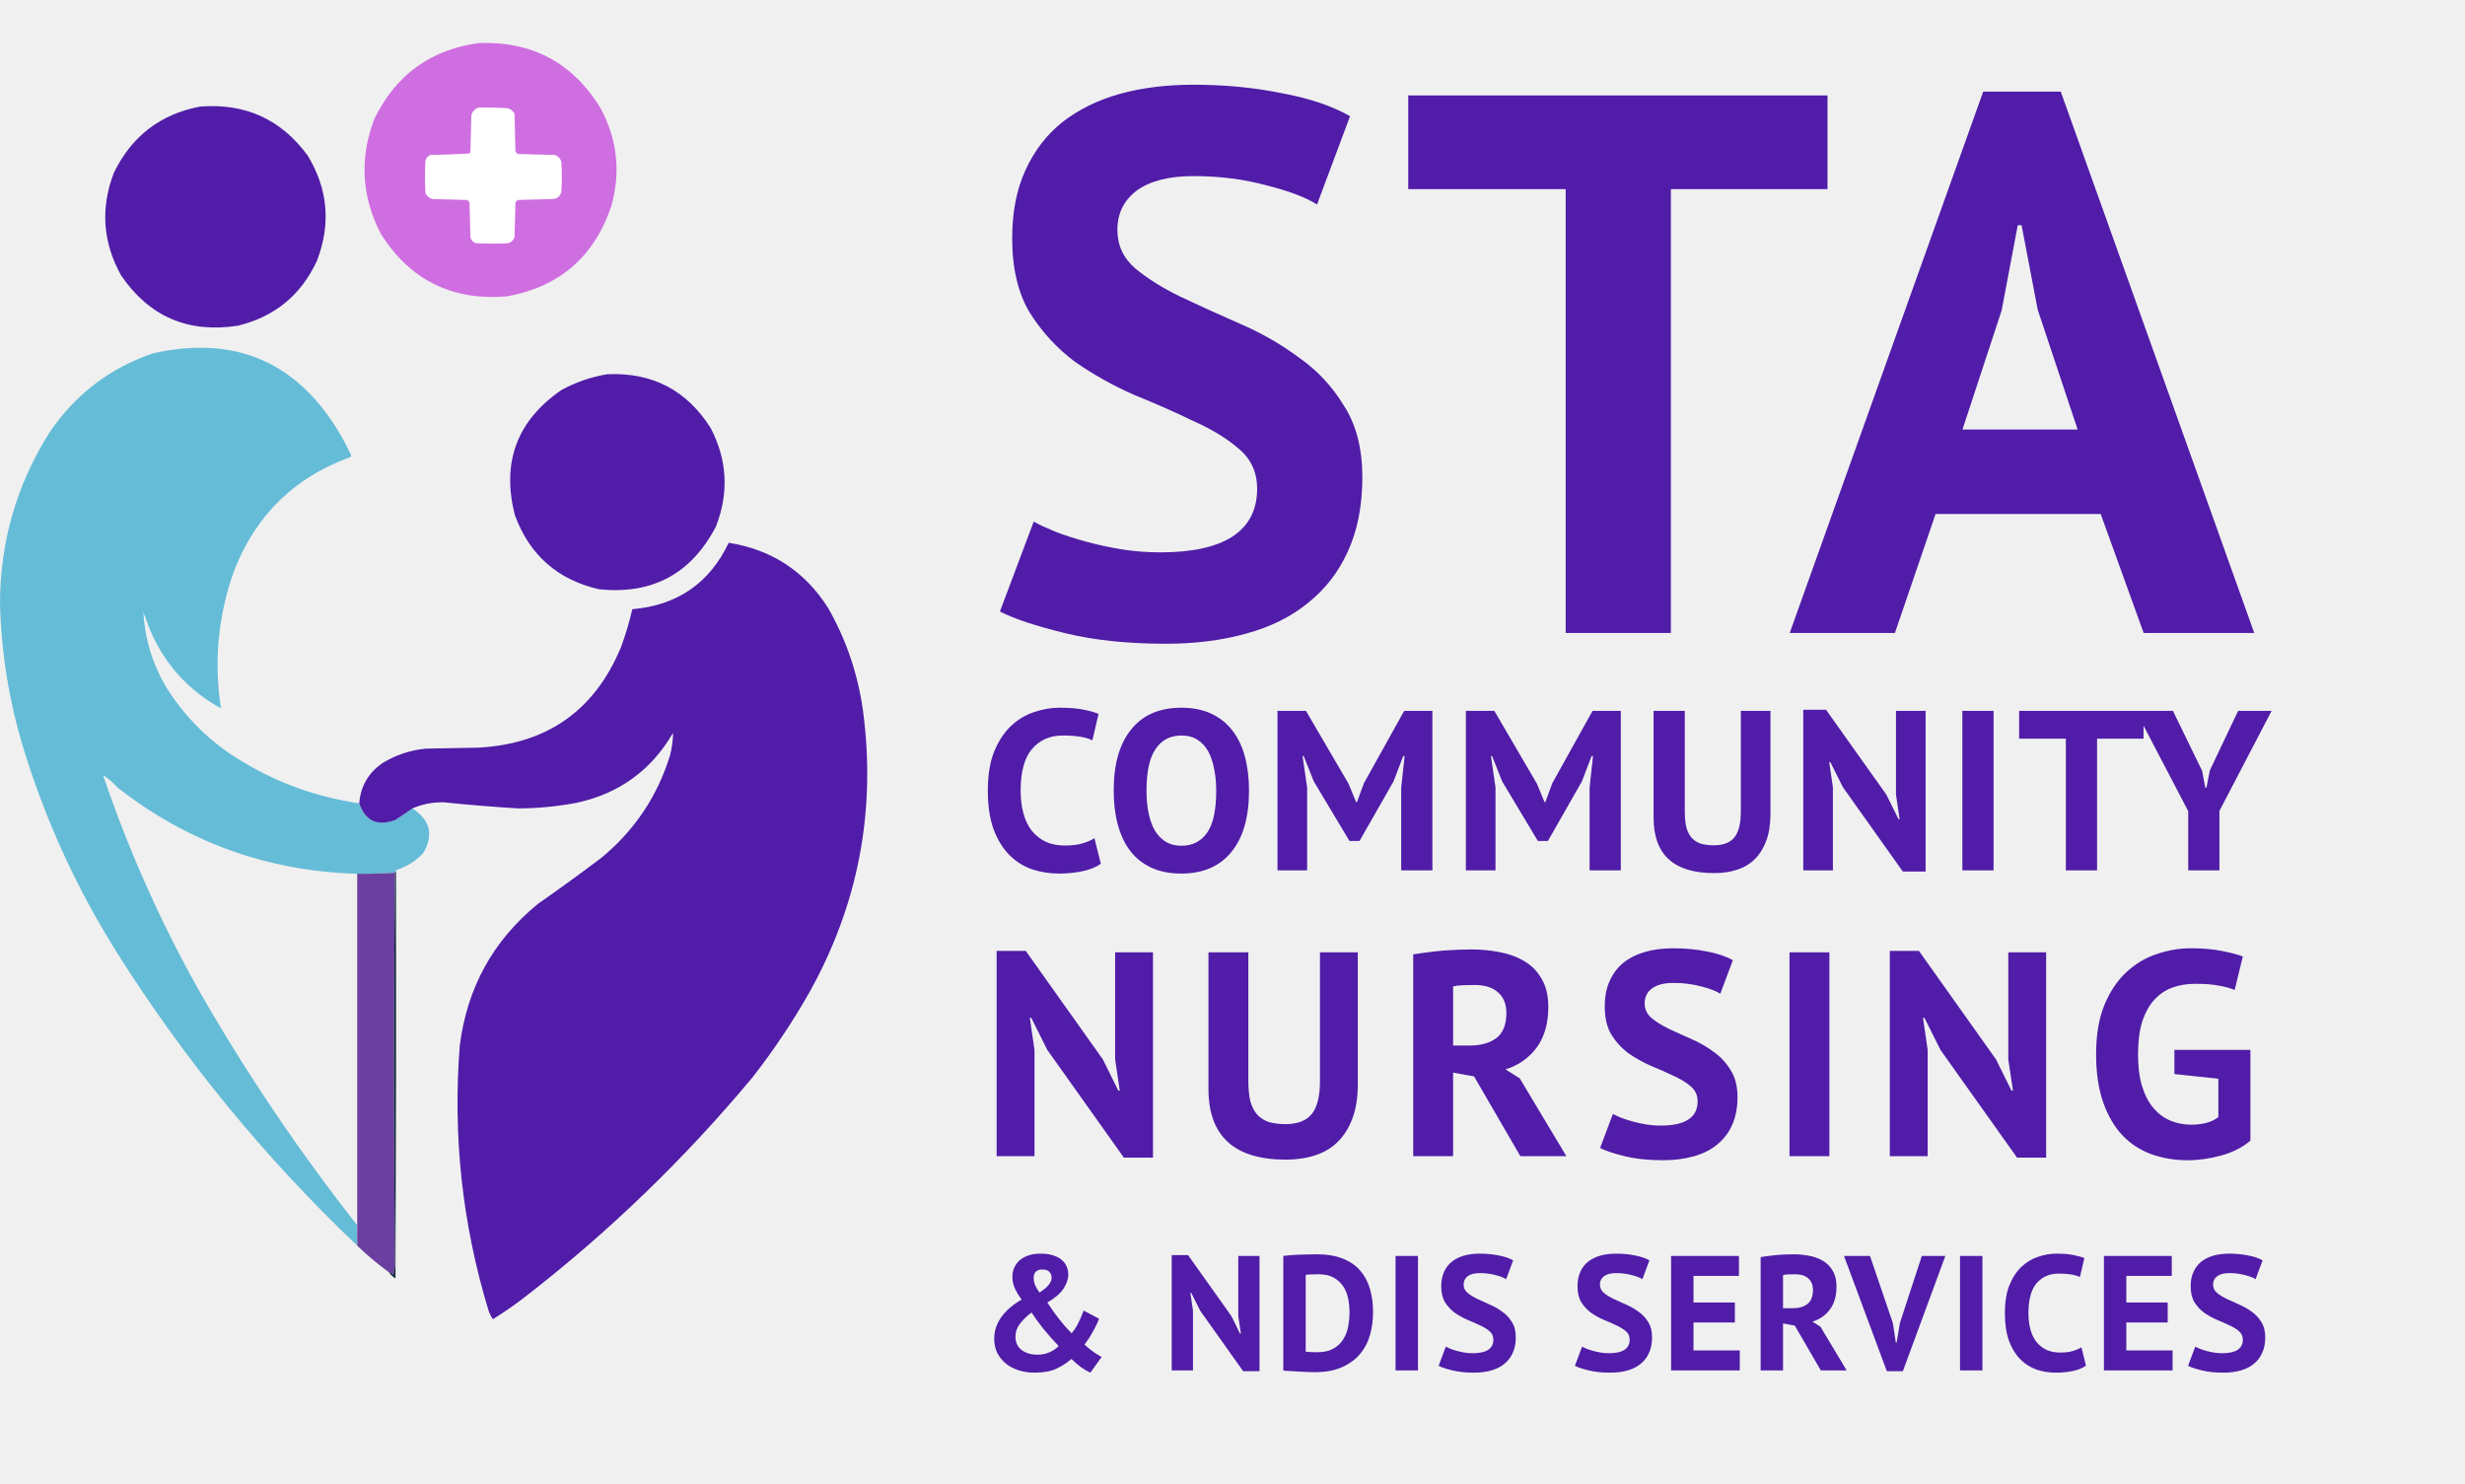
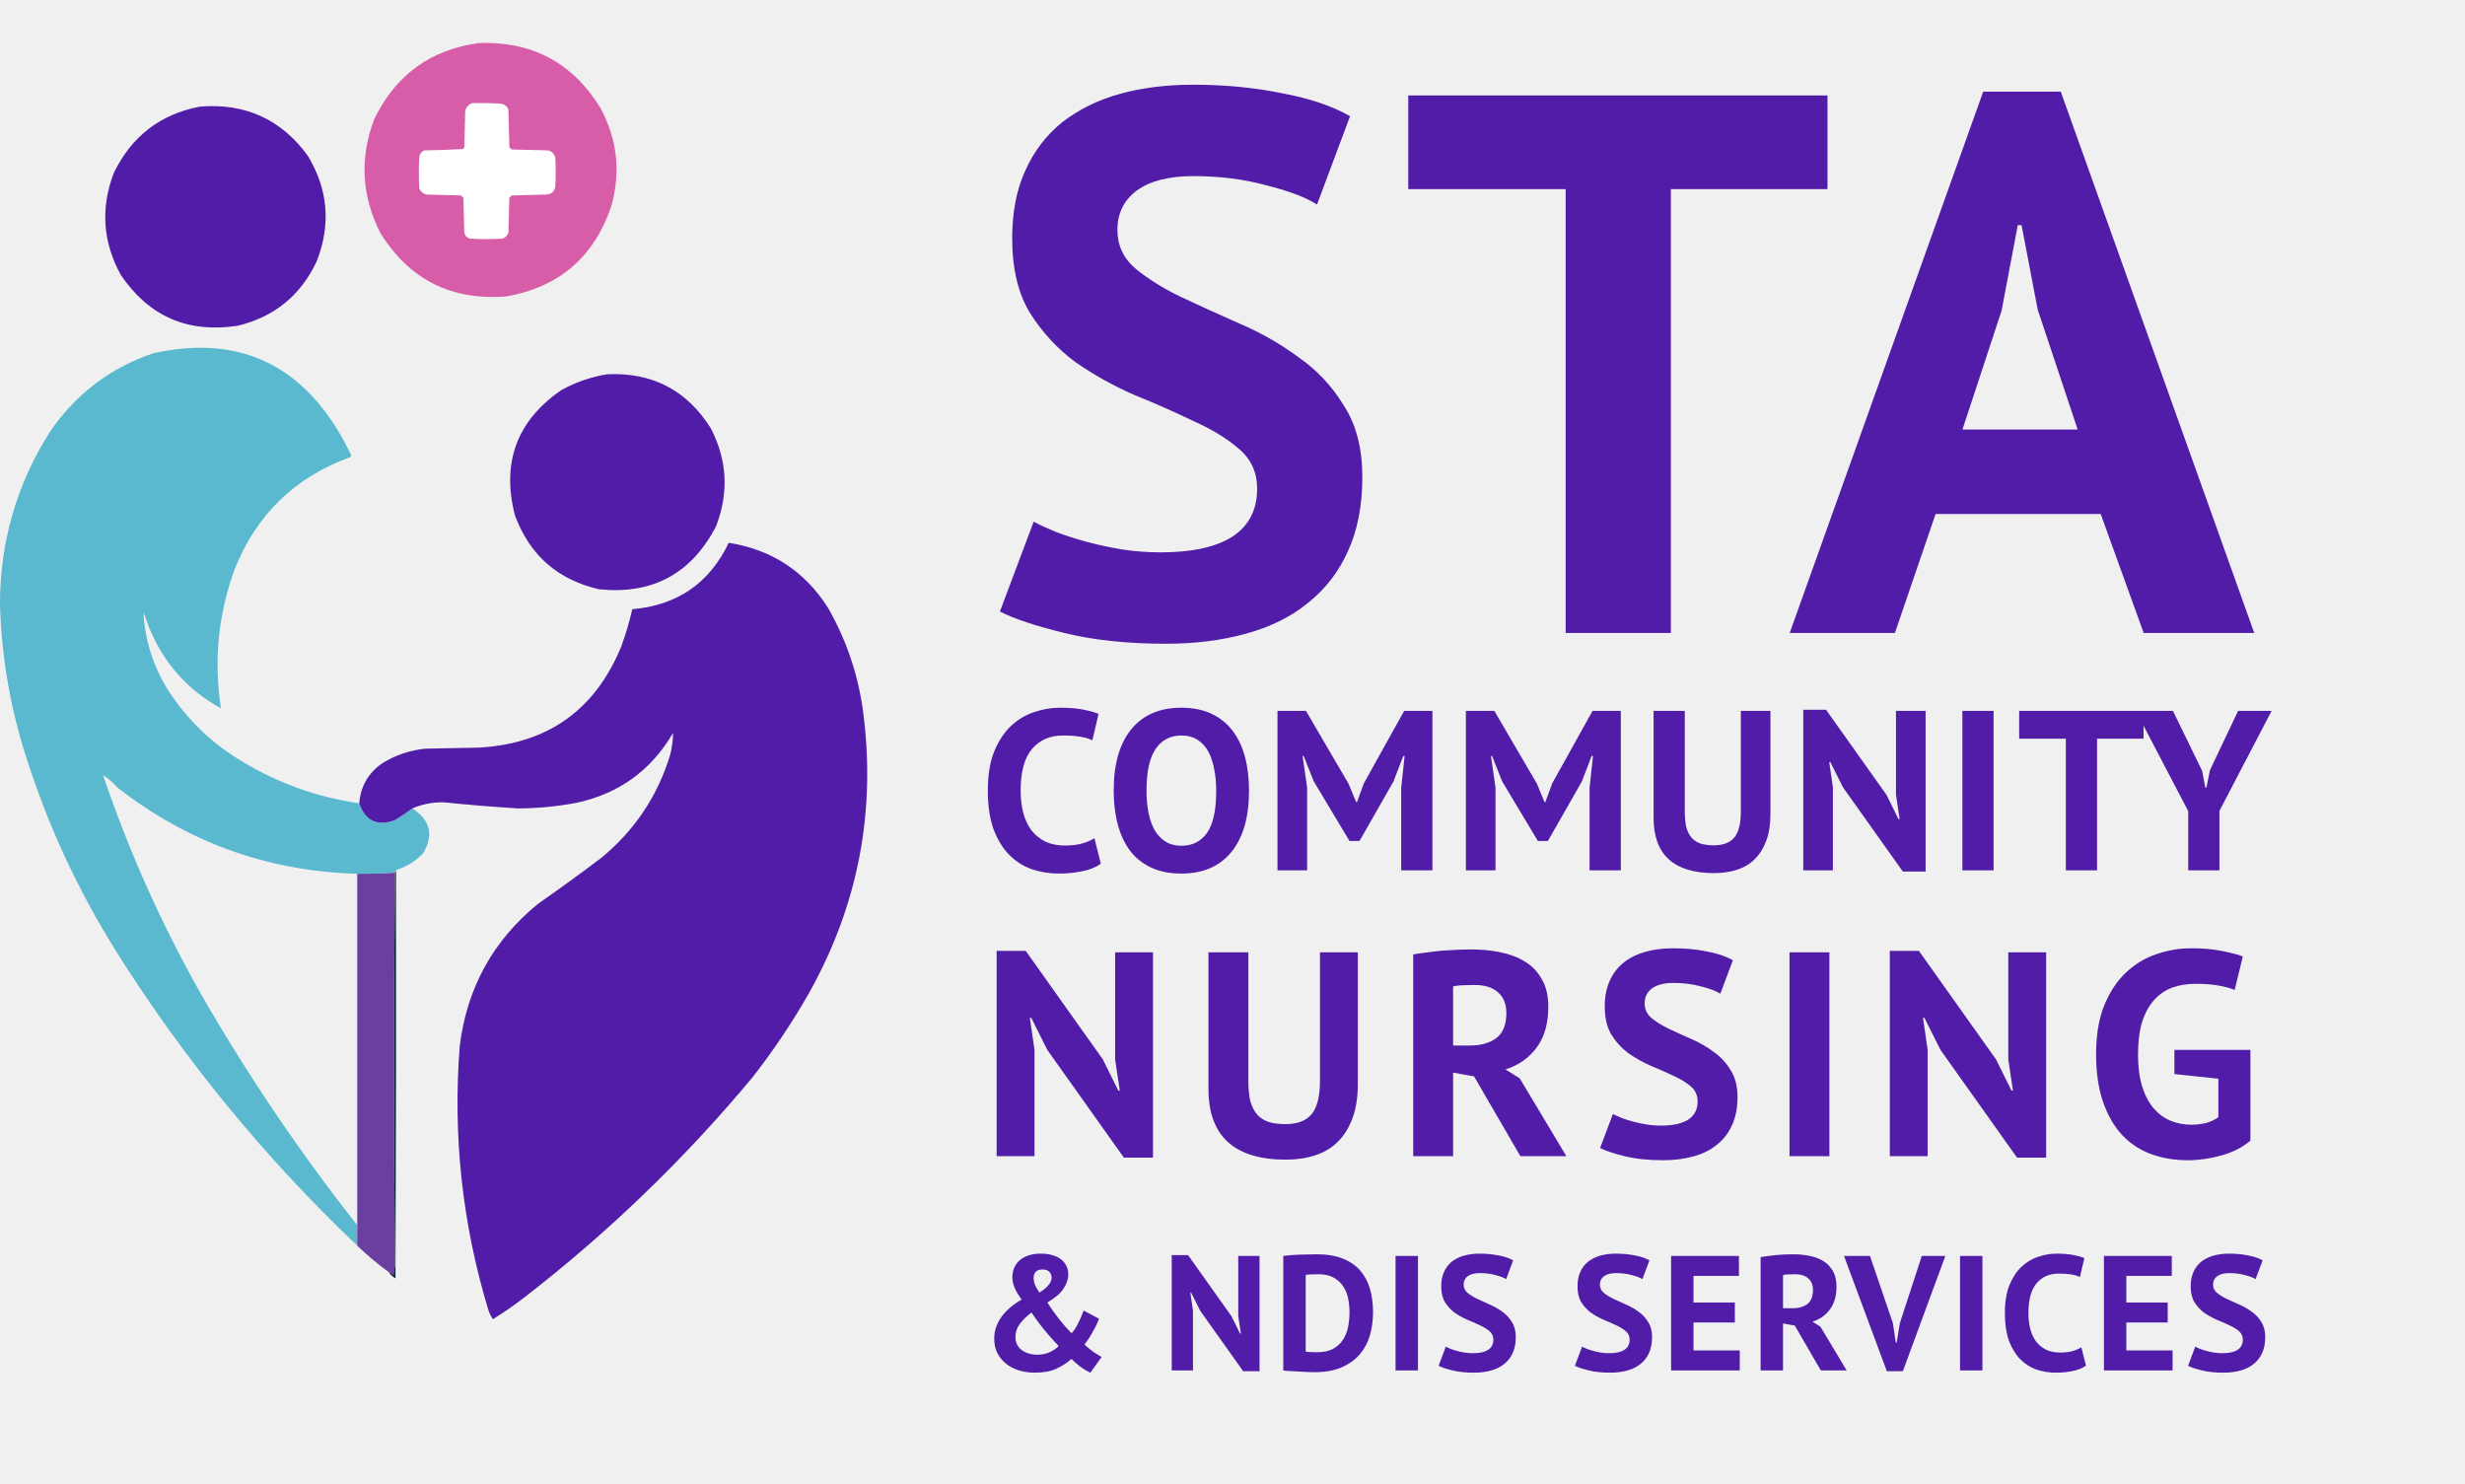
<svg xmlns="http://www.w3.org/2000/svg" width="359" height="216" viewBox="0 0 359 216" fill="none">
  <path d="M183.089 71.16C183.089 68.774 182.194 66.836 180.405 65.345C178.69 63.854 176.491 62.512 173.807 61.319C171.197 60.052 168.327 58.784 165.196 57.517C162.139 56.175 159.269 54.572 156.585 52.708C153.976 50.77 151.776 48.384 149.987 45.551C148.272 42.718 147.415 39.102 147.415 34.703C147.415 30.901 148.049 27.621 149.316 24.862C150.583 22.029 152.373 19.681 154.684 17.817C157.07 15.953 159.865 14.574 163.071 13.679C166.277 12.785 169.855 12.338 173.807 12.338C178.355 12.338 182.641 12.748 186.667 13.568C190.693 14.313 194.011 15.431 196.62 16.922L191.811 29.783C190.171 28.739 187.711 27.807 184.431 26.987C181.15 26.093 177.609 25.645 173.807 25.645C170.228 25.645 167.47 26.354 165.531 27.77C163.668 29.186 162.736 31.088 162.736 33.473C162.736 35.71 163.593 37.574 165.308 39.065C167.097 40.556 169.296 41.935 171.906 43.203C174.59 44.47 177.46 45.775 180.517 47.117C183.648 48.459 186.518 50.099 189.127 52.037C191.811 53.901 194.011 56.249 195.725 59.082C197.515 61.841 198.409 65.308 198.409 69.483C198.409 73.658 197.701 77.273 196.285 80.33C194.943 83.312 193.004 85.81 190.469 87.823C188.009 89.836 184.99 91.327 181.411 92.296C177.907 93.265 174.03 93.75 169.781 93.75C164.189 93.75 159.269 93.228 155.019 92.184C150.77 91.14 147.639 90.097 145.626 89.053L150.546 75.969C151.366 76.416 152.41 76.901 153.677 77.422C155.019 77.944 156.51 78.429 158.151 78.876C159.791 79.324 161.505 79.696 163.295 79.995C165.159 80.293 167.06 80.442 168.998 80.442C173.546 80.442 177.013 79.696 179.398 78.205C181.859 76.64 183.089 74.291 183.089 71.16ZM266.156 27.546H243.343V92.184H228.022V27.546H205.097V13.903H266.156V27.546ZM305.941 74.85H281.897L275.97 92.184H260.65L288.831 13.344H300.126L328.307 92.184H312.203L305.941 74.85ZM285.811 62.549H302.586L296.771 45.104L294.422 32.802H293.863L291.515 45.215L285.811 62.549Z" fill="#501CA8" />
  <path d="M160.323 125.792C159.615 126.3 158.708 126.665 157.602 126.887C156.519 127.108 155.402 127.218 154.252 127.218C152.858 127.218 151.531 127.008 150.27 126.588C149.032 126.146 147.937 125.449 146.986 124.498C146.035 123.525 145.271 122.275 144.696 120.749C144.143 119.2 143.867 117.331 143.867 115.142C143.867 112.864 144.177 110.961 144.796 109.435C145.437 107.887 146.256 106.648 147.251 105.719C148.269 104.768 149.397 104.094 150.635 103.695C151.874 103.275 153.112 103.065 154.351 103.065C155.678 103.065 156.795 103.154 157.702 103.331C158.631 103.507 159.394 103.718 159.991 103.961L159.095 107.809C158.587 107.566 157.978 107.389 157.271 107.279C156.585 107.168 155.745 107.113 154.749 107.113C152.913 107.113 151.431 107.765 150.303 109.07C149.197 110.375 148.645 112.399 148.645 115.142C148.645 116.336 148.777 117.431 149.043 118.426C149.308 119.4 149.706 120.24 150.237 120.948C150.79 121.633 151.465 122.175 152.261 122.574C153.079 122.95 154.019 123.138 155.081 123.138C156.076 123.138 156.917 123.038 157.602 122.839C158.288 122.64 158.885 122.386 159.394 122.076L160.323 125.792ZM162.198 115.142C162.198 111.271 163.05 108.296 164.753 106.217C166.456 104.116 168.889 103.065 172.052 103.065C173.711 103.065 175.16 103.353 176.398 103.928C177.637 104.503 178.665 105.321 179.484 106.383C180.302 107.445 180.91 108.716 181.308 110.198C181.707 111.68 181.906 113.328 181.906 115.142C181.906 119.012 181.043 121.998 179.318 124.1C177.615 126.179 175.193 127.218 172.052 127.218C170.371 127.218 168.911 126.931 167.672 126.356C166.434 125.781 165.405 124.962 164.587 123.901C163.791 122.839 163.193 121.567 162.795 120.085C162.397 118.603 162.198 116.955 162.198 115.142ZM166.976 115.142C166.976 116.314 167.075 117.398 167.274 118.393C167.473 119.366 167.772 120.207 168.17 120.915C168.59 121.622 169.121 122.175 169.763 122.574C170.404 122.972 171.167 123.171 172.052 123.171C173.667 123.171 174.916 122.54 175.801 121.28C176.686 120.019 177.128 117.973 177.128 115.142C177.128 114.014 177.029 112.963 176.829 111.99C176.653 111.017 176.365 110.165 175.967 109.435C175.569 108.705 175.049 108.141 174.408 107.743C173.766 107.323 172.981 107.113 172.052 107.113C170.437 107.113 169.188 107.765 168.303 109.07C167.418 110.353 166.976 112.377 166.976 115.142ZM204.07 114.71L204.568 110.099H204.368L202.942 113.815L197.998 122.474H196.539L191.33 113.781L189.87 110.099H189.704L190.368 114.677V126.754H186.054V103.53H190.202L196.406 114.146L197.501 116.801H197.633L198.629 114.08L204.501 103.53H208.615V126.754H204.07V114.71ZM231.505 114.71L232.003 110.099H231.804L230.377 113.815L225.434 122.474H223.974L218.765 113.781L217.305 110.099H217.14L217.803 114.677V126.754H213.49V103.53H217.637L223.841 114.146L224.936 116.801H225.069L226.064 114.08L231.937 103.53H236.051V126.754H231.505V114.71ZM253.533 103.53H257.846V118.526C257.846 120.03 257.647 121.324 257.249 122.408C256.851 123.491 256.298 124.387 255.59 125.095C254.882 125.803 254.02 126.323 253.002 126.654C251.985 126.986 250.868 127.152 249.651 127.152C243.768 127.152 240.826 124.465 240.826 119.09V103.53H245.371V118.194C245.371 119.101 245.449 119.875 245.604 120.517C245.781 121.136 246.046 121.645 246.4 122.043C246.754 122.419 247.196 122.695 247.727 122.872C248.258 123.027 248.877 123.104 249.585 123.104C250.978 123.104 251.985 122.717 252.604 121.943C253.223 121.169 253.533 119.919 253.533 118.194V103.53ZM268.399 114.644L266.575 110.995H266.409L266.94 114.644V126.754H262.626V103.364H265.944L274.736 115.739L276.495 119.289H276.661L276.13 115.739V103.53H280.443V126.92H277.125L268.399 114.644ZM285.796 103.53H290.341V126.754H285.796V103.53ZM312.182 107.577H305.413V126.754H300.868V107.577H294.067V103.53H312.182V107.577ZM318.69 118.128L311.059 103.53H316.467L320.714 112.255L321.179 114.71H321.344L321.842 112.189L325.956 103.53H330.833L323.236 118.095V126.754H318.69V118.128Z" fill="#501CA8" />
  <path d="M152.528 152.897L150.196 148.233H149.984L150.662 152.897V168.373H145.15V138.481H149.39L160.626 154.296L162.873 158.833H163.085L162.407 154.296V138.693H167.919V168.585H163.679L152.528 152.897ZM192.239 138.693H197.751V157.858C197.751 159.78 197.496 161.434 196.987 162.819C196.479 164.204 195.772 165.349 194.867 166.253C193.963 167.158 192.86 167.822 191.56 168.246C190.26 168.67 188.832 168.882 187.278 168.882C179.759 168.882 175.999 165.448 175.999 158.579V138.693H181.808V157.434C181.808 158.593 181.907 159.582 182.105 160.402C182.331 161.193 182.67 161.844 183.123 162.352C183.575 162.833 184.14 163.186 184.819 163.412C185.497 163.61 186.288 163.709 187.193 163.709C188.974 163.709 190.26 163.215 191.051 162.225C191.843 161.236 192.239 159.639 192.239 157.434V138.693ZM205.819 138.99C206.47 138.877 207.162 138.778 207.897 138.693C208.66 138.58 209.409 138.495 210.144 138.439C210.907 138.382 211.642 138.34 212.349 138.312C213.056 138.283 213.706 138.269 214.299 138.269C215.684 138.269 217.041 138.396 218.37 138.651C219.727 138.905 220.928 139.343 221.974 139.965C223.048 140.587 223.896 141.449 224.518 142.552C225.168 143.626 225.493 144.983 225.493 146.622C225.493 149.053 224.928 151.032 223.797 152.558C222.666 154.084 221.154 155.144 219.26 155.738L221.338 157.052L228.122 168.373H221.423L214.681 156.756L211.628 156.204V168.373H205.819V138.99ZM214.723 143.442C214.13 143.442 213.536 143.456 212.943 143.484C212.377 143.513 211.939 143.569 211.628 143.654V152.261H214.087C215.699 152.261 216.985 151.894 217.946 151.159C218.907 150.424 219.387 149.208 219.387 147.512C219.387 146.24 218.992 145.251 218.2 144.544C217.409 143.809 216.25 143.442 214.723 143.442ZM247.24 160.402C247.24 159.497 246.901 158.763 246.223 158.197C245.573 157.632 244.739 157.123 243.721 156.671C242.732 156.19 241.644 155.71 240.456 155.229C239.298 154.72 238.209 154.113 237.192 153.406C236.202 152.671 235.368 151.767 234.69 150.692C234.04 149.618 233.715 148.247 233.715 146.58C233.715 145.138 233.955 143.894 234.436 142.848C234.916 141.774 235.595 140.884 236.471 140.177C237.375 139.47 238.435 138.948 239.651 138.608C240.866 138.269 242.223 138.1 243.721 138.1C245.446 138.1 247.071 138.255 248.597 138.566C250.124 138.849 251.382 139.273 252.371 139.838L250.548 144.714C249.926 144.318 248.993 143.965 247.749 143.654C246.506 143.315 245.163 143.145 243.721 143.145C242.364 143.145 241.319 143.414 240.584 143.951C239.877 144.488 239.524 145.209 239.524 146.113C239.524 146.961 239.849 147.668 240.499 148.233C241.177 148.799 242.011 149.321 243 149.802C244.018 150.283 245.106 150.777 246.265 151.286C247.452 151.795 248.541 152.417 249.53 153.152C250.548 153.858 251.382 154.749 252.032 155.823C252.71 156.869 253.049 158.183 253.049 159.766C253.049 161.349 252.781 162.72 252.244 163.879C251.735 165.009 251 165.956 250.039 166.72C249.106 167.483 247.961 168.048 246.604 168.416C245.276 168.783 243.806 168.967 242.195 168.967C240.075 168.967 238.209 168.769 236.598 168.373C234.987 167.977 233.8 167.582 233.036 167.186L234.902 162.225C235.213 162.395 235.609 162.579 236.089 162.776C236.598 162.974 237.163 163.158 237.785 163.328C238.407 163.497 239.057 163.639 239.736 163.752C240.442 163.865 241.163 163.921 241.898 163.921C243.622 163.921 244.937 163.639 245.841 163.073C246.774 162.48 247.24 161.589 247.24 160.402ZM260.623 138.693H266.432V168.373H260.623V138.693ZM282.607 152.897L280.275 148.233H280.063L280.742 152.897V168.373H275.23V138.481H279.47L290.706 154.296L292.953 158.833H293.165L292.487 154.296V138.693H297.999V168.585H293.759L282.607 152.897ZM316.679 152.897H327.745V166.126C326.558 167.115 325.131 167.836 323.463 168.288C321.824 168.741 320.198 168.967 318.587 168.967C316.693 168.967 314.927 168.67 313.287 168.076C311.676 167.483 310.277 166.564 309.089 165.32C307.902 164.048 306.969 162.437 306.291 160.487C305.613 158.536 305.273 156.219 305.273 153.533C305.273 150.735 305.669 148.36 306.461 146.41C307.28 144.431 308.34 142.834 309.641 141.619C310.969 140.375 312.453 139.485 314.093 138.948C315.732 138.382 317.4 138.1 319.096 138.1C320.792 138.1 322.276 138.227 323.548 138.481C324.848 138.736 325.88 139.004 326.643 139.287L325.456 144.163C324.749 143.88 323.958 143.668 323.081 143.527C322.205 143.357 321.089 143.272 319.732 143.272C318.516 143.272 317.4 143.456 316.382 143.824C315.365 144.191 314.474 144.799 313.711 145.647C312.976 146.467 312.397 147.527 311.973 148.827C311.577 150.127 311.379 151.71 311.379 153.576C311.379 155.356 311.577 156.897 311.973 158.197C312.368 159.469 312.92 160.529 313.626 161.377C314.333 162.197 315.153 162.805 316.085 163.2C317.047 163.596 318.064 163.794 319.138 163.794C319.873 163.794 320.594 163.709 321.301 163.54C322.007 163.342 322.601 163.059 323.081 162.692V157.095L316.679 156.416V152.897Z" fill="#501CA8" />
  <path d="M144.797 194.952C144.797 194.349 144.892 193.777 145.082 193.238C145.289 192.682 145.567 192.166 145.916 191.69C146.281 191.214 146.709 190.769 147.202 190.357C147.694 189.944 148.225 189.579 148.797 189.261C148.4 188.737 148.075 188.206 147.821 187.666C147.567 187.126 147.44 186.555 147.44 185.952C147.44 185.555 147.511 185.158 147.654 184.761C147.813 184.349 148.051 183.983 148.368 183.666C148.702 183.333 149.13 183.071 149.654 182.88C150.178 182.674 150.813 182.571 151.559 182.571C152.289 182.571 152.908 182.658 153.416 182.833C153.94 183.007 154.36 183.237 154.678 183.523C154.995 183.809 155.226 184.134 155.368 184.499C155.511 184.864 155.583 185.237 155.583 185.618C155.583 186.269 155.352 186.952 154.892 187.666C154.432 188.364 153.646 189.039 152.535 189.69C153.091 190.547 153.646 191.333 154.202 192.047C154.757 192.761 155.376 193.468 156.059 194.166C156.424 193.769 156.749 193.277 157.035 192.69C157.337 192.087 157.599 191.476 157.821 190.857L160.059 192.047C159.964 192.333 159.829 192.65 159.654 192.999C159.495 193.333 159.313 193.674 159.107 194.023C158.916 194.373 158.718 194.706 158.511 195.023C158.305 195.325 158.114 195.587 157.94 195.809C158.448 196.269 158.892 196.634 159.273 196.904C159.654 197.158 160.043 197.396 160.44 197.619L158.797 199.904C158.353 199.698 157.892 199.428 157.416 199.095C156.956 198.746 156.495 198.349 156.035 197.904C155.464 198.428 154.749 198.896 153.892 199.309C153.035 199.706 151.979 199.904 150.725 199.904C149.9 199.904 149.122 199.793 148.392 199.571C147.678 199.349 147.051 199.023 146.511 198.595C145.987 198.166 145.567 197.65 145.249 197.047C144.948 196.428 144.797 195.73 144.797 194.952ZM154.178 196.023C153.368 195.182 152.63 194.349 151.964 193.523C151.297 192.682 150.717 191.888 150.225 191.142C149.463 191.73 148.884 192.301 148.487 192.857C148.09 193.396 147.892 194.007 147.892 194.69C147.892 195.5 148.186 196.134 148.773 196.595C149.376 197.055 150.162 197.285 151.13 197.285C151.765 197.285 152.36 197.158 152.916 196.904C153.471 196.634 153.892 196.341 154.178 196.023ZM150.535 186.095C150.535 186.761 150.821 187.476 151.392 188.237C152.011 187.841 152.456 187.468 152.725 187.118C153.011 186.769 153.154 186.436 153.154 186.118C153.154 185.737 153.043 185.436 152.821 185.214C152.614 184.991 152.273 184.88 151.797 184.88C151.368 184.88 151.051 184.991 150.844 185.214C150.638 185.436 150.535 185.729 150.535 186.095ZM174.792 190.88L173.483 188.261H173.364L173.744 190.88V199.571H170.649V182.785H173.03L179.34 191.666L180.602 194.214H180.721L180.34 191.666V182.904H183.435V199.69H181.054L174.792 190.88ZM186.898 182.904C187.231 182.856 187.604 182.817 188.017 182.785C188.445 182.753 188.882 182.729 189.326 182.714C189.771 182.698 190.199 182.69 190.612 182.69C191.041 182.674 191.422 182.666 191.755 182.666C193.231 182.666 194.493 182.872 195.541 183.285C196.588 183.698 197.438 184.277 198.088 185.023C198.739 185.769 199.215 186.658 199.517 187.69C199.819 188.722 199.969 189.857 199.969 191.095C199.969 192.222 199.827 193.309 199.541 194.357C199.255 195.404 198.779 196.333 198.112 197.142C197.446 197.952 196.565 198.603 195.469 199.095C194.39 199.587 193.049 199.833 191.445 199.833C191.191 199.833 190.85 199.825 190.422 199.809C190.009 199.793 189.572 199.769 189.112 199.738C188.668 199.722 188.239 199.698 187.826 199.666C187.414 199.65 187.104 199.627 186.898 199.595V182.904ZM192.017 185.571C191.668 185.571 191.311 185.579 190.945 185.595C190.596 185.61 190.334 185.634 190.16 185.666V196.833C190.223 196.849 190.326 196.865 190.469 196.881C190.628 196.881 190.795 196.888 190.969 196.904C191.144 196.904 191.311 196.912 191.469 196.928C191.628 196.928 191.747 196.928 191.826 196.928C192.747 196.928 193.509 196.769 194.112 196.452C194.731 196.119 195.215 195.682 195.565 195.142C195.93 194.603 196.184 193.984 196.327 193.285C196.469 192.571 196.541 191.841 196.541 191.095C196.541 190.444 196.477 189.793 196.35 189.142C196.223 188.476 195.985 187.88 195.636 187.357C195.303 186.833 194.842 186.404 194.255 186.071C193.668 185.737 192.922 185.571 192.017 185.571ZM203.247 182.904H206.509V199.571H203.247V182.904ZM217.494 195.095C217.494 194.587 217.304 194.174 216.923 193.857C216.557 193.539 216.089 193.253 215.518 192.999C214.962 192.73 214.351 192.46 213.684 192.19C213.034 191.904 212.422 191.563 211.851 191.166C211.295 190.753 210.827 190.245 210.446 189.642C210.081 189.039 209.899 188.269 209.899 187.333C209.899 186.523 210.034 185.825 210.303 185.237C210.573 184.634 210.954 184.134 211.446 183.737C211.954 183.341 212.549 183.047 213.232 182.856C213.915 182.666 214.676 182.571 215.518 182.571C216.486 182.571 217.399 182.658 218.256 182.833C219.113 182.991 219.819 183.229 220.375 183.547L219.351 186.285C219.002 186.063 218.478 185.864 217.78 185.69C217.081 185.499 216.327 185.404 215.518 185.404C214.756 185.404 214.169 185.555 213.756 185.856C213.359 186.158 213.161 186.563 213.161 187.071C213.161 187.547 213.343 187.944 213.708 188.261C214.089 188.579 214.557 188.872 215.113 189.142C215.684 189.412 216.296 189.69 216.946 189.976C217.613 190.261 218.224 190.611 218.78 191.023C219.351 191.42 219.819 191.92 220.185 192.523C220.565 193.111 220.756 193.849 220.756 194.738C220.756 195.627 220.605 196.396 220.304 197.047C220.018 197.682 219.605 198.214 219.065 198.642C218.542 199.071 217.899 199.389 217.137 199.595C216.391 199.801 215.565 199.904 214.661 199.904C213.47 199.904 212.422 199.793 211.518 199.571C210.613 199.349 209.946 199.127 209.518 198.904L210.565 196.119C210.74 196.214 210.962 196.317 211.232 196.428C211.518 196.539 211.835 196.642 212.184 196.738C212.534 196.833 212.899 196.912 213.28 196.976C213.676 197.039 214.081 197.071 214.494 197.071C215.462 197.071 216.2 196.912 216.708 196.595C217.232 196.261 217.494 195.761 217.494 195.095ZM237.342 195.095C237.342 194.587 237.152 194.174 236.771 193.857C236.406 193.539 235.937 193.253 235.366 192.999C234.81 192.73 234.199 192.46 233.532 192.19C232.882 191.904 232.271 191.563 231.699 191.166C231.144 190.753 230.675 190.245 230.294 189.642C229.929 189.039 229.747 188.269 229.747 187.333C229.747 186.523 229.882 185.825 230.151 185.237C230.421 184.634 230.802 184.134 231.294 183.737C231.802 183.341 232.398 183.047 233.08 182.856C233.763 182.666 234.525 182.571 235.366 182.571C236.334 182.571 237.247 182.658 238.104 182.833C238.961 182.991 239.667 183.229 240.223 183.547L239.199 186.285C238.85 186.063 238.326 185.864 237.628 185.69C236.929 185.499 236.175 185.404 235.366 185.404C234.604 185.404 234.017 185.555 233.604 185.856C233.207 186.158 233.009 186.563 233.009 187.071C233.009 187.547 233.191 187.944 233.556 188.261C233.937 188.579 234.405 188.872 234.961 189.142C235.532 189.412 236.144 189.69 236.794 189.976C237.461 190.261 238.072 190.611 238.628 191.023C239.199 191.42 239.667 191.92 240.033 192.523C240.414 193.111 240.604 193.849 240.604 194.738C240.604 195.627 240.453 196.396 240.152 197.047C239.866 197.682 239.453 198.214 238.914 198.642C238.39 199.071 237.747 199.389 236.985 199.595C236.239 199.801 235.413 199.904 234.509 199.904C233.318 199.904 232.271 199.793 231.366 199.571C230.461 199.349 229.794 199.127 229.366 198.904L230.413 196.119C230.588 196.214 230.81 196.317 231.08 196.428C231.366 196.539 231.683 196.642 232.032 196.738C232.382 196.833 232.747 196.912 233.128 196.976C233.525 197.039 233.929 197.071 234.342 197.071C235.31 197.071 236.048 196.912 236.556 196.595C237.08 196.261 237.342 195.761 237.342 195.095ZM243.377 182.904H253.258V185.809H246.639V189.69H252.663V192.595H246.639V196.666H253.377V199.571H243.377V182.904ZM256.417 183.071C256.782 183.007 257.171 182.952 257.584 182.904C258.012 182.841 258.433 182.793 258.846 182.761C259.274 182.729 259.687 182.706 260.084 182.69C260.481 182.674 260.846 182.666 261.179 182.666C261.957 182.666 262.719 182.737 263.465 182.88C264.227 183.023 264.901 183.269 265.489 183.618C266.092 183.968 266.568 184.452 266.917 185.071C267.282 185.674 267.465 186.436 267.465 187.357C267.465 188.722 267.147 189.833 266.512 190.69C265.878 191.547 265.028 192.142 263.965 192.476L265.131 193.214L268.941 199.571H265.179L261.393 193.047L259.679 192.738V199.571H256.417V183.071ZM261.417 185.571C261.084 185.571 260.75 185.579 260.417 185.595C260.1 185.61 259.854 185.642 259.679 185.69V190.523H261.06C261.965 190.523 262.687 190.317 263.227 189.904C263.766 189.491 264.036 188.809 264.036 187.857C264.036 187.142 263.814 186.587 263.37 186.19C262.925 185.777 262.274 185.571 261.417 185.571ZM275.677 192.69L276.106 195.523H276.225L276.701 192.666L279.892 182.904H283.32L277.13 199.69H274.796L268.558 182.904H272.344L275.677 192.69ZM285.457 182.904H288.719V199.571H285.457V182.904ZM303.8 198.881C303.292 199.246 302.641 199.508 301.847 199.666C301.069 199.825 300.268 199.904 299.442 199.904C298.442 199.904 297.49 199.754 296.585 199.452C295.696 199.135 294.911 198.635 294.228 197.952C293.545 197.254 292.998 196.357 292.585 195.261C292.188 194.15 291.99 192.809 291.99 191.238C291.99 189.603 292.212 188.237 292.657 187.142C293.117 186.031 293.704 185.142 294.418 184.476C295.149 183.793 295.958 183.309 296.847 183.023C297.736 182.722 298.625 182.571 299.514 182.571C300.466 182.571 301.268 182.634 301.919 182.761C302.585 182.888 303.133 183.039 303.562 183.214L302.919 185.976C302.554 185.801 302.117 185.674 301.609 185.595C301.117 185.515 300.514 185.476 299.8 185.476C298.482 185.476 297.419 185.944 296.609 186.88C295.815 187.817 295.418 189.269 295.418 191.238C295.418 192.095 295.514 192.88 295.704 193.595C295.895 194.293 296.18 194.896 296.561 195.404C296.958 195.896 297.442 196.285 298.014 196.571C298.601 196.841 299.276 196.976 300.038 196.976C300.752 196.976 301.355 196.904 301.847 196.761C302.339 196.619 302.768 196.436 303.133 196.214L303.8 198.881ZM306.414 182.904H316.295V185.809H309.676V189.69H315.7V192.595H309.676V196.666H316.414V199.571H306.414V182.904ZM326.644 195.095C326.644 194.587 326.454 194.174 326.073 193.857C325.708 193.539 325.239 193.253 324.668 192.999C324.112 192.73 323.501 192.46 322.835 192.19C322.184 191.904 321.573 191.563 321.001 191.166C320.446 190.753 319.977 190.245 319.596 189.642C319.231 189.039 319.049 188.269 319.049 187.333C319.049 186.523 319.184 185.825 319.454 185.237C319.723 184.634 320.104 184.134 320.596 183.737C321.104 183.341 321.7 183.047 322.382 182.856C323.065 182.666 323.827 182.571 324.668 182.571C325.636 182.571 326.549 182.658 327.406 182.833C328.263 182.991 328.97 183.229 329.525 183.547L328.501 186.285C328.152 186.063 327.628 185.864 326.93 185.69C326.231 185.499 325.478 185.404 324.668 185.404C323.906 185.404 323.319 185.555 322.906 185.856C322.509 186.158 322.311 186.563 322.311 187.071C322.311 187.547 322.493 187.944 322.858 188.261C323.239 188.579 323.708 188.872 324.263 189.142C324.835 189.412 325.446 189.69 326.097 189.976C326.763 190.261 327.374 190.611 327.93 191.023C328.501 191.42 328.97 191.92 329.335 192.523C329.716 193.111 329.906 193.849 329.906 194.738C329.906 195.627 329.755 196.396 329.454 197.047C329.168 197.682 328.755 198.214 328.216 198.642C327.692 199.071 327.049 199.389 326.287 199.595C325.541 199.801 324.716 199.904 323.811 199.904C322.62 199.904 321.573 199.793 320.668 199.571C319.763 199.349 319.096 199.127 318.668 198.904L319.715 196.119C319.89 196.214 320.112 196.317 320.382 196.428C320.668 196.539 320.985 196.642 321.335 196.738C321.684 196.833 322.049 196.912 322.43 196.976C322.827 197.039 323.231 197.071 323.644 197.071C324.612 197.071 325.351 196.912 325.858 196.595C326.382 196.261 326.644 195.761 326.644 195.095Z" fill="#501CA8" />
-   <path fill-rule="evenodd" clip-rule="evenodd" d="M69.675 6.271C77.44 5.971 83.349 9.095 87.401 15.644C89.909 20.238 90.444 25.058 89.006 30.105C86.499 37.435 81.438 41.786 73.823 43.16C65.802 43.822 59.67 40.765 55.428 33.987C52.658 28.594 52.346 23.059 54.491 17.384C57.577 10.97 62.639 7.265 69.675 6.271Z" fill="#CF6EE1" />
-   <path fill-rule="evenodd" clip-rule="evenodd" d="M29.134 15.522C35.721 14.997 40.948 17.377 44.816 22.663C47.773 27.539 48.219 32.647 46.154 37.987C43.833 42.987 39.993 46.136 34.634 47.434C27.378 48.554 21.705 46.099 17.614 40.07C14.966 35.275 14.62 30.316 16.574 25.192C19.157 19.851 23.344 16.627 29.134 15.522Z" fill="#501CA8" />
-   <path fill-rule="evenodd" clip-rule="evenodd" d="M69.65 15.666C70.989 15.643 72.327 15.666 73.664 15.733C74.266 15.776 74.69 16.067 74.935 16.603C74.979 18.433 75.024 20.263 75.069 22.093C75.18 22.204 75.291 22.316 75.403 22.427C77.187 22.472 78.97 22.517 80.754 22.561C81.263 22.714 81.598 23.049 81.757 23.566C81.847 24.994 81.847 26.422 81.757 27.85C81.629 28.559 81.206 28.938 80.487 28.988C78.792 29.033 77.097 29.078 75.403 29.122C75.291 29.234 75.18 29.346 75.069 29.457C75.024 31.153 74.979 32.849 74.935 34.545C74.779 34.969 74.489 35.259 74.065 35.416C72.504 35.505 70.944 35.505 69.383 35.416C68.911 35.3 68.621 35.01 68.513 34.545C68.469 32.849 68.424 31.153 68.379 29.457C68.268 29.346 68.156 29.234 68.045 29.122C66.35 29.078 64.656 29.033 62.961 28.988C62.505 28.844 62.17 28.554 61.958 28.118C61.869 26.556 61.869 24.994 61.958 23.432C62.063 23.019 62.308 22.729 62.694 22.561C64.573 22.537 66.446 22.47 68.313 22.36C68.405 22.29 68.472 22.201 68.513 22.093C68.558 20.308 68.603 18.522 68.647 16.737C68.828 16.221 69.162 15.864 69.65 15.666Z" fill="white" />
-   <path fill-rule="evenodd" clip-rule="evenodd" d="M52.322 116.986C53.187 119.551 54.921 120.369 57.525 119.441C58.394 118.891 59.236 118.321 60.052 117.73C62.68 119.424 63.2 121.606 61.613 124.276C60.557 125.388 59.294 126.181 57.822 126.657C57.704 126.725 57.654 126.824 57.674 126.954C57.575 126.954 57.525 127.004 57.525 127.103C55.694 127.22 53.861 127.269 52.025 127.252C38.991 126.879 27.348 122.689 17.094 114.68C16.465 113.947 15.771 113.352 15.013 112.895C18.754 123.93 23.486 134.517 29.208 144.659C36.008 156.492 43.614 167.748 52.025 178.43C52.025 179.423 52.025 180.414 52.025 181.406C38.548 168.593 26.879 154.36 17.02 138.708C11.228 129.493 6.719 119.673 3.493 109.25C1.364 102.316 0.2 95.224 0 87.975C0.005 78.926 2.408 70.595 7.209 62.981C10.95 57.452 15.979 53.608 22.297 51.451C34.284 48.786 43.376 52.729 49.573 63.279C50.106 64.197 50.602 65.14 51.059 66.105C51.158 66.254 51.158 66.403 51.059 66.552C42.924 69.487 37.275 74.992 34.114 83.066C31.763 89.599 31.119 96.294 32.181 103.15C27.367 100.512 23.898 96.644 21.776 91.546C21.479 90.752 21.182 89.959 20.884 89.165C21.116 93.232 22.305 97.001 24.452 100.472C27.272 104.833 30.914 108.329 35.377 110.961C40.622 114.108 46.27 116.116 52.322 116.986Z" fill="#65BCD7" />
-   <path fill-rule="evenodd" clip-rule="evenodd" d="M88.443 54.501C95.017 54.208 100.046 56.836 103.53 62.386C105.923 67.029 106.171 71.79 104.273 76.668C100.68 83.563 95.007 86.612 87.254 85.818C81.215 84.435 77.127 80.84 74.99 75.032C73.024 67.344 75.279 61.27 81.754 56.807C83.874 55.646 86.103 54.878 88.443 54.501Z" fill="#501CA8" />
-   <path fill-rule="evenodd" clip-rule="evenodd" d="M60.052 117.73C59.236 118.321 58.394 118.891 57.525 119.441C54.921 120.369 53.187 119.551 52.322 116.986C52.521 114.481 53.661 112.522 55.741 111.11C57.66 109.941 59.741 109.247 61.984 109.027C64.561 108.977 67.137 108.928 69.714 108.878C79.719 108.331 86.631 103.446 90.45 94.224C91.115 92.425 91.66 90.59 92.085 88.719C98.638 88.159 103.32 84.936 106.131 79.049C112.407 80.043 117.238 83.217 120.624 88.57C123.254 93.195 124.939 98.154 125.678 103.448C127.63 118.076 125.004 131.813 117.8 144.659C115.366 148.928 112.641 152.994 109.625 156.858C99.717 168.759 88.643 179.445 76.403 188.919C74.919 190.059 73.383 191.125 71.795 192.118C71.501 191.709 71.279 191.262 71.126 190.779C67.314 178.198 65.927 165.355 66.964 152.246C68.031 143.834 71.821 136.965 78.335 131.641C81.449 129.467 84.521 127.235 87.551 124.946C92.403 120.959 95.747 115.975 97.585 109.994C97.859 108.914 98.008 107.823 98.03 106.721C94.859 112.172 90.177 115.569 83.984 116.912C81.161 117.447 78.312 117.72 75.437 117.73C71.814 117.506 68.197 117.209 64.586 116.838C62.992 116.818 61.481 117.115 60.052 117.73Z" fill="#501CA8" />
-   <path fill-rule="evenodd" clip-rule="evenodd" d="M57.525 127.103C57.327 146.172 57.327 165.239 57.525 184.307C57.408 184.765 57.334 185.235 57.302 185.72C57.134 185.476 56.911 185.328 56.633 185.274C55.009 184.096 53.473 182.806 52.025 181.406C52.025 180.414 52.025 179.423 52.025 178.431C52.025 161.37 52.025 144.312 52.025 127.252C53.861 127.269 55.694 127.22 57.525 127.103Z" fill="#6B3FA0" />
-   <path fill-rule="evenodd" clip-rule="evenodd" d="M57.674 126.954C57.699 146.692 57.674 166.429 57.599 186.167C57.203 185.943 56.882 185.646 56.633 185.274C56.911 185.328 57.134 185.476 57.302 185.72C57.334 185.235 57.408 184.765 57.525 184.307C57.327 165.238 57.327 146.171 57.525 127.103C57.525 127.004 57.575 126.954 57.674 126.954Z" fill="#112539" />
+   <path d="M69.675 6.271C77.44 5.971 83.349 9.095 87.401 15.644C89.909 20.238 90.444 25.058 89.006 30.105C86.499 37.435 81.438 41.786 73.823 43.16C65.802 43.822 59.67 40.765 55.428 33.987C52.658 28.594 52.346 23.059 54.491 17.384C57.577 10.97 62.639 7.265 69.675 6.271Z" fill-rule="evenodd" clip-rule="evenodd" fill="#D85DA8" />
+   <path d="M29.134 15.522C35.721 14.997 40.948 17.377 44.816 22.663C47.773 27.539 48.219 32.647 46.154 37.987C43.833 42.987 39.993 46.136 34.634 47.434C27.378 48.554 21.705 46.099 17.614 40.07C14.966 35.275 14.62 30.316 16.574 25.192C19.157 19.851 23.344 16.627 29.134 15.522Z" fill-rule="evenodd" clip-rule="evenodd" fill="#501CA8" />
+   <path d="M68.759 15.008C70.098 14.986 71.436 15.008 72.773 15.075C73.375 15.119 73.799 15.409 74.044 15.946C74.088 17.776 74.133 19.605 74.177 21.435C74.289 21.547 74.4 21.659 74.512 21.77C76.296 21.815 78.079 21.86 79.863 21.904C80.372 22.057 80.707 22.391 80.866 22.908C80.956 24.337 80.956 25.765 80.866 27.193C80.738 27.901 80.315 28.281 79.595 28.331C77.901 28.376 76.206 28.42 74.512 28.465C74.4 28.577 74.289 28.688 74.177 28.8C74.133 30.496 74.088 32.192 74.044 33.888C73.888 34.312 73.598 34.602 73.174 34.758C71.613 34.847 70.052 34.847 68.492 34.758C68.02 34.643 67.73 34.353 67.622 33.888C67.578 32.192 67.533 30.496 67.488 28.8C67.377 28.688 67.265 28.577 67.154 28.465C65.459 28.42 63.765 28.376 62.07 28.331C61.614 28.187 61.279 27.897 61.067 27.461C60.978 25.899 60.978 24.337 61.067 22.774C61.172 22.362 61.417 22.072 61.803 21.904C63.682 21.879 65.555 21.812 67.421 21.703C67.514 21.633 67.581 21.544 67.622 21.435C67.667 19.65 67.711 17.865 67.756 16.079C67.937 15.564 68.271 15.207 68.759 15.008Z" fill-rule="evenodd" clip-rule="evenodd" fill="white" />
+   <path d="M52.322 116.986C53.187 119.551 54.921 120.369 57.525 119.441C58.394 118.891 59.236 118.321 60.052 117.73C62.68 119.424 63.2 121.606 61.613 124.276C60.557 125.388 59.294 126.181 57.822 126.657C57.704 126.725 57.654 126.824 57.674 126.954C57.575 126.954 57.525 127.004 57.525 127.103C55.694 127.22 53.861 127.269 52.025 127.252C38.991 126.879 27.348 122.689 17.094 114.68C16.465 113.947 15.771 113.352 15.013 112.895C18.754 123.93 23.486 134.517 29.209 144.659C36.008 156.492 43.614 167.748 52.025 178.43C52.025 179.423 52.025 180.414 52.025 181.406C38.548 168.593 26.879 154.36 17.02 138.708C11.228 129.493 6.719 119.673 3.493 109.25C1.364 102.316 0.2 95.224 0 87.975C0.005 78.926 2.408 70.595 7.209 62.981C10.95 57.452 15.979 53.608 22.297 51.451C34.284 48.786 43.376 52.729 49.573 63.279C50.106 64.197 50.602 65.14 51.059 66.105C51.158 66.254 51.158 66.403 51.059 66.552C42.924 69.487 37.275 74.992 34.114 83.066C31.763 89.599 31.119 96.294 32.181 103.15C27.367 100.512 23.898 96.644 21.776 91.546C21.479 90.752 21.182 89.959 20.884 89.165C21.116 93.232 22.305 97.001 24.452 100.472C27.272 104.833 30.914 108.329 35.377 110.961C40.622 114.108 46.27 116.116 52.322 116.986Z" fill-rule="evenodd" clip-rule="evenodd" fill="#5BB9CF" />
+   <path d="M88.443 54.501C95.017 54.208 100.046 56.836 103.53 62.386C105.923 67.029 106.171 71.79 104.273 76.668C100.68 83.563 95.007 86.612 87.254 85.818C81.215 84.435 77.127 80.84 74.99 75.032C73.024 67.344 75.279 61.27 81.754 56.807C83.874 55.646 86.103 54.878 88.443 54.501Z" fill-rule="evenodd" clip-rule="evenodd" fill="#501CA8" />
+   <path d="M60.052 117.73C59.236 118.321 58.394 118.891 57.525 119.441C54.921 120.369 53.187 119.551 52.322 116.986C52.521 114.481 53.661 112.522 55.741 111.11C57.66 109.941 59.741 109.247 61.984 109.027C64.561 108.977 67.137 108.928 69.714 108.878C79.719 108.331 86.631 103.446 90.45 94.224C91.115 92.425 91.66 90.59 92.085 88.719C98.638 88.159 103.32 84.936 106.131 79.049C112.407 80.043 117.238 83.217 120.624 88.57C123.254 93.195 124.939 98.154 125.678 103.448C127.63 118.076 125.004 131.813 117.8 144.659C115.366 148.928 112.641 152.994 109.625 156.858C99.717 168.759 88.643 179.445 76.403 188.919C74.919 190.059 73.383 191.125 71.795 192.118C71.501 191.709 71.279 191.262 71.126 190.779C67.314 178.198 65.927 165.355 66.964 152.246C68.031 143.834 71.821 136.965 78.335 131.641C81.449 129.467 84.521 127.235 87.551 124.946C92.403 120.959 95.747 115.975 97.585 109.994C97.859 108.914 98.008 107.823 98.03 106.721C94.859 112.172 90.177 115.569 83.984 116.912C81.161 117.447 78.312 117.72 75.437 117.73C71.814 117.506 68.197 117.209 64.586 116.838C62.992 116.818 61.481 117.115 60.052 117.73Z" fill-rule="evenodd" clip-rule="evenodd" fill="#501CA8" />
+   <path d="M57.525 127.103C57.327 146.172 57.327 165.239 57.525 184.307C57.408 184.765 57.334 185.235 57.302 185.72C57.134 185.476 56.911 185.328 56.633 185.274C55.009 184.096 53.473 182.806 52.025 181.406C52.025 180.414 52.025 179.423 52.025 178.431C52.025 161.37 52.025 144.312 52.025 127.252C53.861 127.269 55.694 127.22 57.525 127.103Z" fill-rule="evenodd" clip-rule="evenodd" fill="#6B3FA0" />
+   <path d="M57.674 126.954C57.699 146.692 57.674 166.429 57.599 186.167C57.203 185.943 56.882 185.646 56.633 185.274C56.911 185.328 57.134 185.476 57.302 185.72C57.334 185.235 57.408 184.765 57.525 184.307C57.327 165.238 57.327 146.171 57.525 127.103C57.525 127.004 57.575 126.954 57.674 126.954Z" fill-rule="evenodd" clip-rule="evenodd" fill="#112539" />
</svg>
